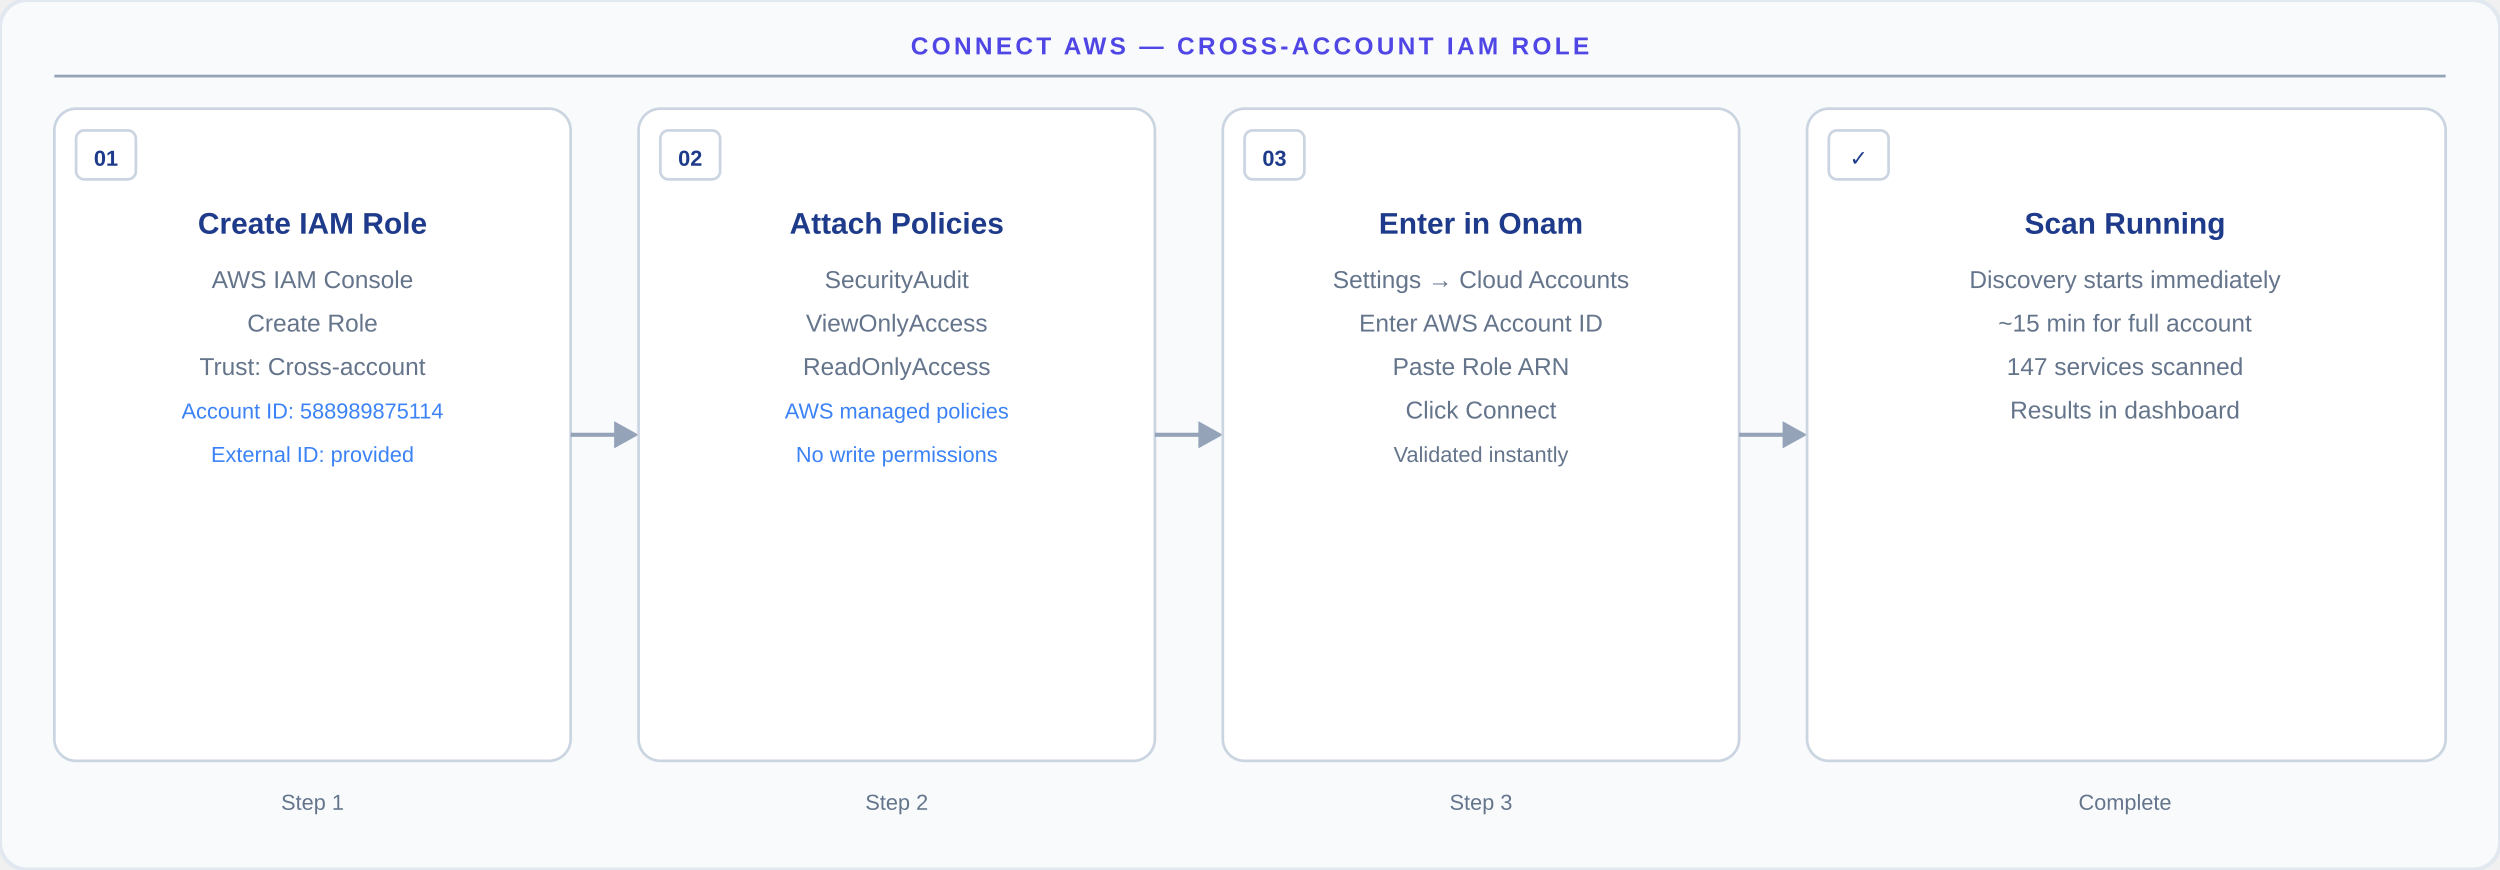
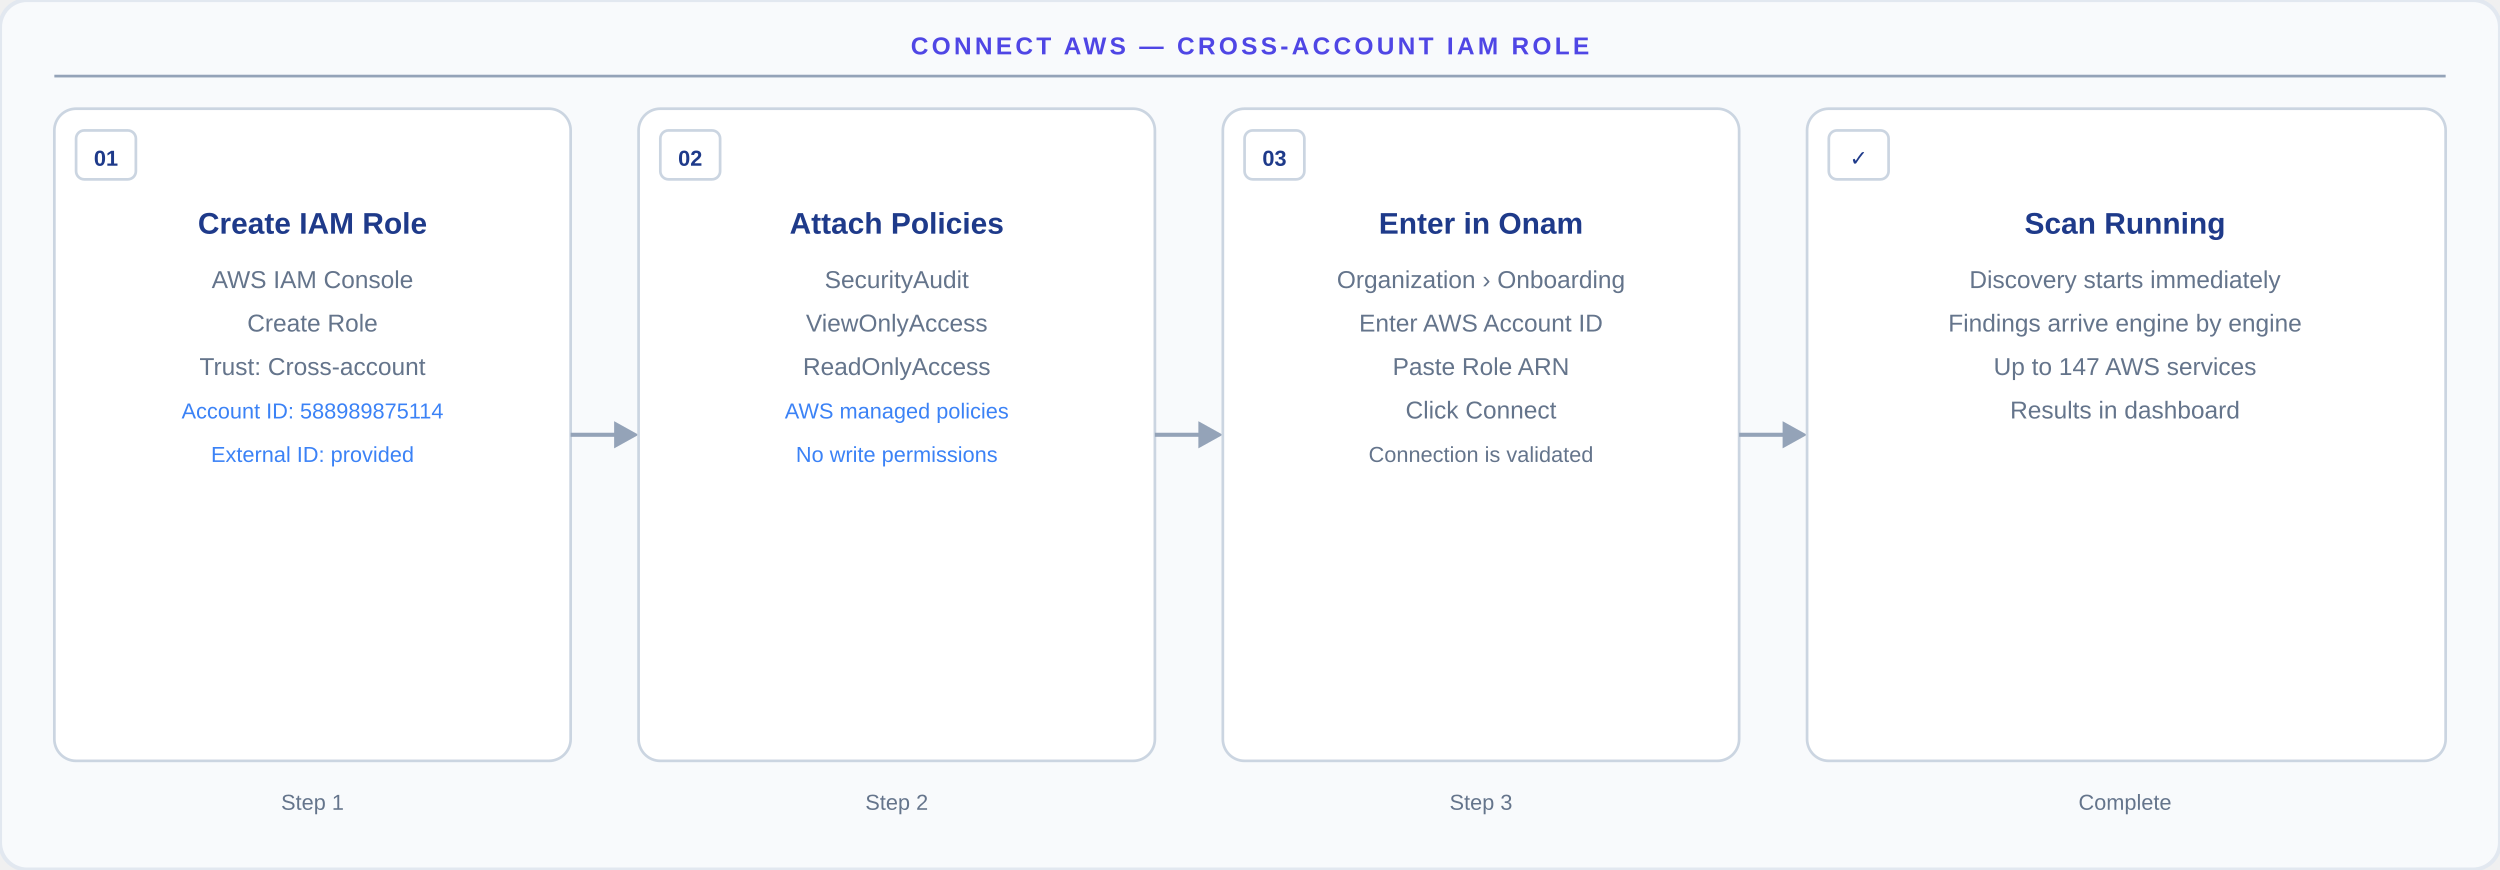
<svg xmlns="http://www.w3.org/2000/svg" width="920" height="320" viewBox="0 0 920 320" font-family="Arial, sans-serif">
  <rect width="920" height="320" fill="#F8FAFC" stroke="#E2E8F0" stroke-width="1.5" rx="10" />
  <text x="460" y="20" text-anchor="middle" fill="#4F46E5" font-size="9" font-weight="700" letter-spacing="1.2">CONNECT AWS — CROSS-ACCOUNT IAM ROLE</text>
  <line x1="20" y1="28" x2="900" y2="28" stroke="#94A3B8" stroke-width="1" />
  <rect x="20" y="40" width="190" height="240" fill="#FFFFFF" stroke="#CBD5E1" stroke-width="1" rx="8" />
  <rect x="28" y="48" width="22" height="18" fill="#FFFFFF" rx="3" stroke="#CBD5E1" stroke-width="1" />
  <text x="39" y="61" text-anchor="middle" fill="#1E3A8A" font-size="8" font-weight="700">01</text>
  <text x="115" y="86" text-anchor="middle" fill="#1E3A8A" font-size="11" font-weight="700">Create IAM Role</text>
  <text x="115" y="106" text-anchor="middle" fill="#64748B" font-size="9">AWS IAM Console</text>
  <text x="115" y="122" text-anchor="middle" fill="#64748B" font-size="9">Create Role</text>
  <text x="115" y="138" text-anchor="middle" fill="#64748B" font-size="9">Trust: Cross-account</text>
  <text x="115" y="154" text-anchor="middle" fill="#3B82F6" font-size="8">Account ID: 588989875114</text>
  <text x="115" y="170" text-anchor="middle" fill="#3B82F6" font-size="8">External ID: provided</text>
  <line x1="210" y1="160" x2="228" y2="160" stroke="#94A3B8" stroke-width="1.5" />
  <polygon points="226,155 235,160 226,165" fill="#94A3B8" />
  <rect x="235" y="40" width="190" height="240" fill="#FFFFFF" stroke="#CBD5E1" stroke-width="1" rx="8" />
  <rect x="243" y="48" width="22" height="18" fill="#FFFFFF" rx="3" stroke="#CBD5E1" stroke-width="1" />
  <text x="254" y="61" text-anchor="middle" fill="#1E3A8A" font-size="8" font-weight="700">02</text>
  <text x="330" y="86" text-anchor="middle" fill="#1E3A8A" font-size="11" font-weight="700">Attach Policies</text>
  <text x="330" y="106" text-anchor="middle" fill="#64748B" font-size="9">SecurityAudit</text>
  <text x="330" y="122" text-anchor="middle" fill="#64748B" font-size="9">ViewOnlyAccess</text>
  <text x="330" y="138" text-anchor="middle" fill="#64748B" font-size="9">ReadOnlyAccess</text>
  <text x="330" y="154" text-anchor="middle" fill="#3B82F6" font-size="8">AWS managed policies</text>
  <text x="330" y="170" text-anchor="middle" fill="#3B82F6" font-size="8">No write permissions</text>
  <line x1="425" y1="160" x2="443" y2="160" stroke="#94A3B8" stroke-width="1.5" />
  <polygon points="441,155 450,160 441,165" fill="#94A3B8" />
  <rect x="450" y="40" width="190" height="240" fill="#FFFFFF" rx="8" stroke="#CBD5E1" stroke-width="1" />
  <rect x="458" y="48" width="22" height="18" fill="#FFFFFF" rx="3" stroke="#CBD5E1" stroke-width="1" />
  <text x="469" y="61" text-anchor="middle" fill="#1E3A8A" font-size="8" font-weight="700">03</text>
  <text x="545" y="86" text-anchor="middle" fill="#1E3A8A" font-size="11" font-weight="700">Enter in Onam</text>
-   <text x="545" y="106" text-anchor="middle" fill="#64748B" font-size="9">Settings → Cloud Accounts</text>
+   <text x="545" y="106" text-anchor="middle" fill="#64748B" font-size="9">Organization › Onboarding</text>
  <text x="545" y="122" text-anchor="middle" fill="#64748B" font-size="9">Enter AWS Account ID</text>
  <text x="545" y="138" text-anchor="middle" fill="#64748B" font-size="9">Paste Role ARN</text>
  <text x="545" y="154" text-anchor="middle" fill="#64748B" font-size="9">Click Connect</text>
-   <text x="545" y="170" text-anchor="middle" fill="#64748B" font-size="8">Validated instantly</text>
+   <text x="545" y="170" text-anchor="middle" fill="#64748B" font-size="8">Connection is validated</text>
  <line x1="640" y1="160" x2="658" y2="160" stroke="#94A3B8" stroke-width="1.5" />
  <polygon points="656,155 665,160 656,165" fill="#94A3B8" />
  <rect x="665" y="40" width="235" height="240" fill="#FFFFFF" rx="8" stroke="#CBD5E1" stroke-width="1" />
  <rect x="673" y="48" width="22" height="18" fill="#FFFFFF" rx="3" stroke="#CBD5E1" stroke-width="1" />
  <text x="684" y="61" text-anchor="middle" fill="#1E3A8A" font-size="8" font-weight="700">✓</text>
  <text x="782" y="86" text-anchor="middle" fill="#1E3A8A" font-size="11" font-weight="700">Scan Running</text>
  <text x="782" y="106" text-anchor="middle" fill="#64748B" font-size="9">Discovery starts immediately</text>
-   <text x="782" y="122" text-anchor="middle" fill="#64748B" font-size="9">~15 min for full account</text>
-   <text x="782" y="138" text-anchor="middle" fill="#64748B" font-size="9">147 services scanned</text>
+   <text x="782" y="122" text-anchor="middle" fill="#64748B" font-size="9">Findings arrive engine by engine</text>
+   <text x="782" y="138" text-anchor="middle" fill="#64748B" font-size="9">Up to 147 AWS services</text>
  <text x="782" y="154" text-anchor="middle" fill="#64748B" font-size="9">Results in dashboard</text>
  <text x="115" y="298" text-anchor="middle" fill="#64748B" font-size="8">Step 1</text>
  <text x="330" y="298" text-anchor="middle" fill="#64748B" font-size="8">Step 2</text>
  <text x="545" y="298" text-anchor="middle" fill="#64748B" font-size="8">Step 3</text>
  <text x="782" y="298" text-anchor="middle" fill="#64748B" font-size="8">Complete</text>
</svg>
